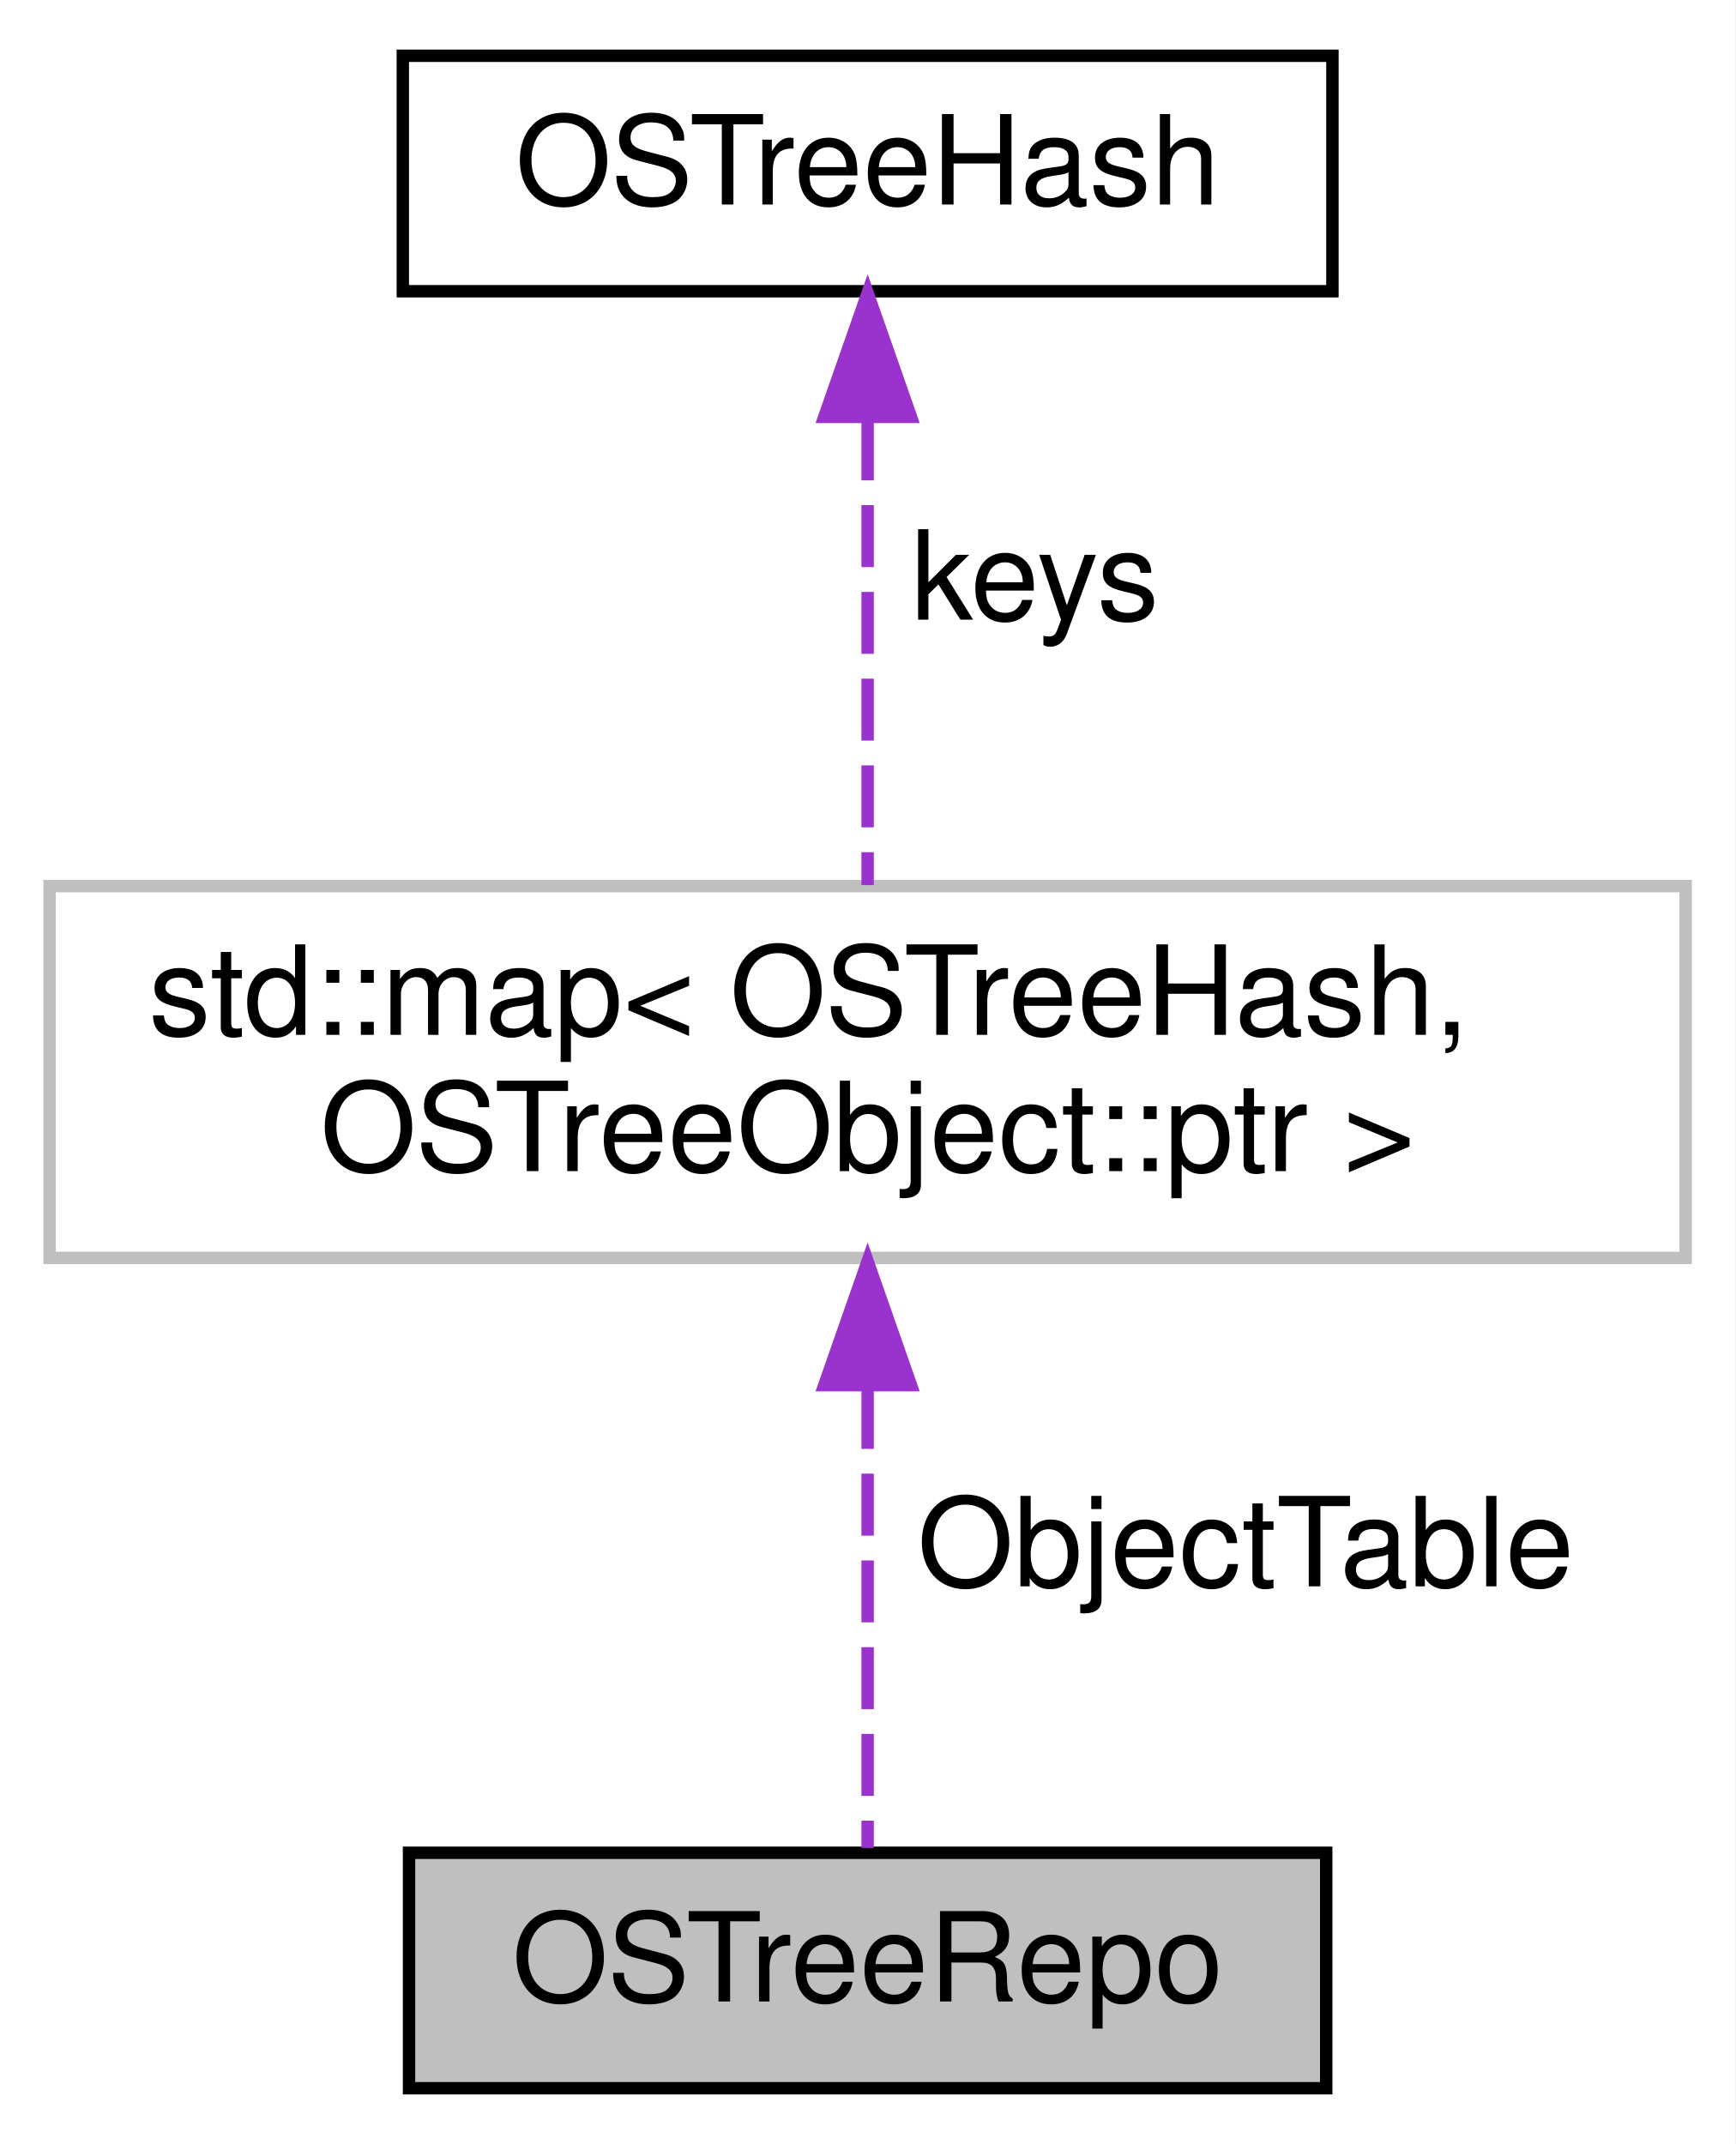
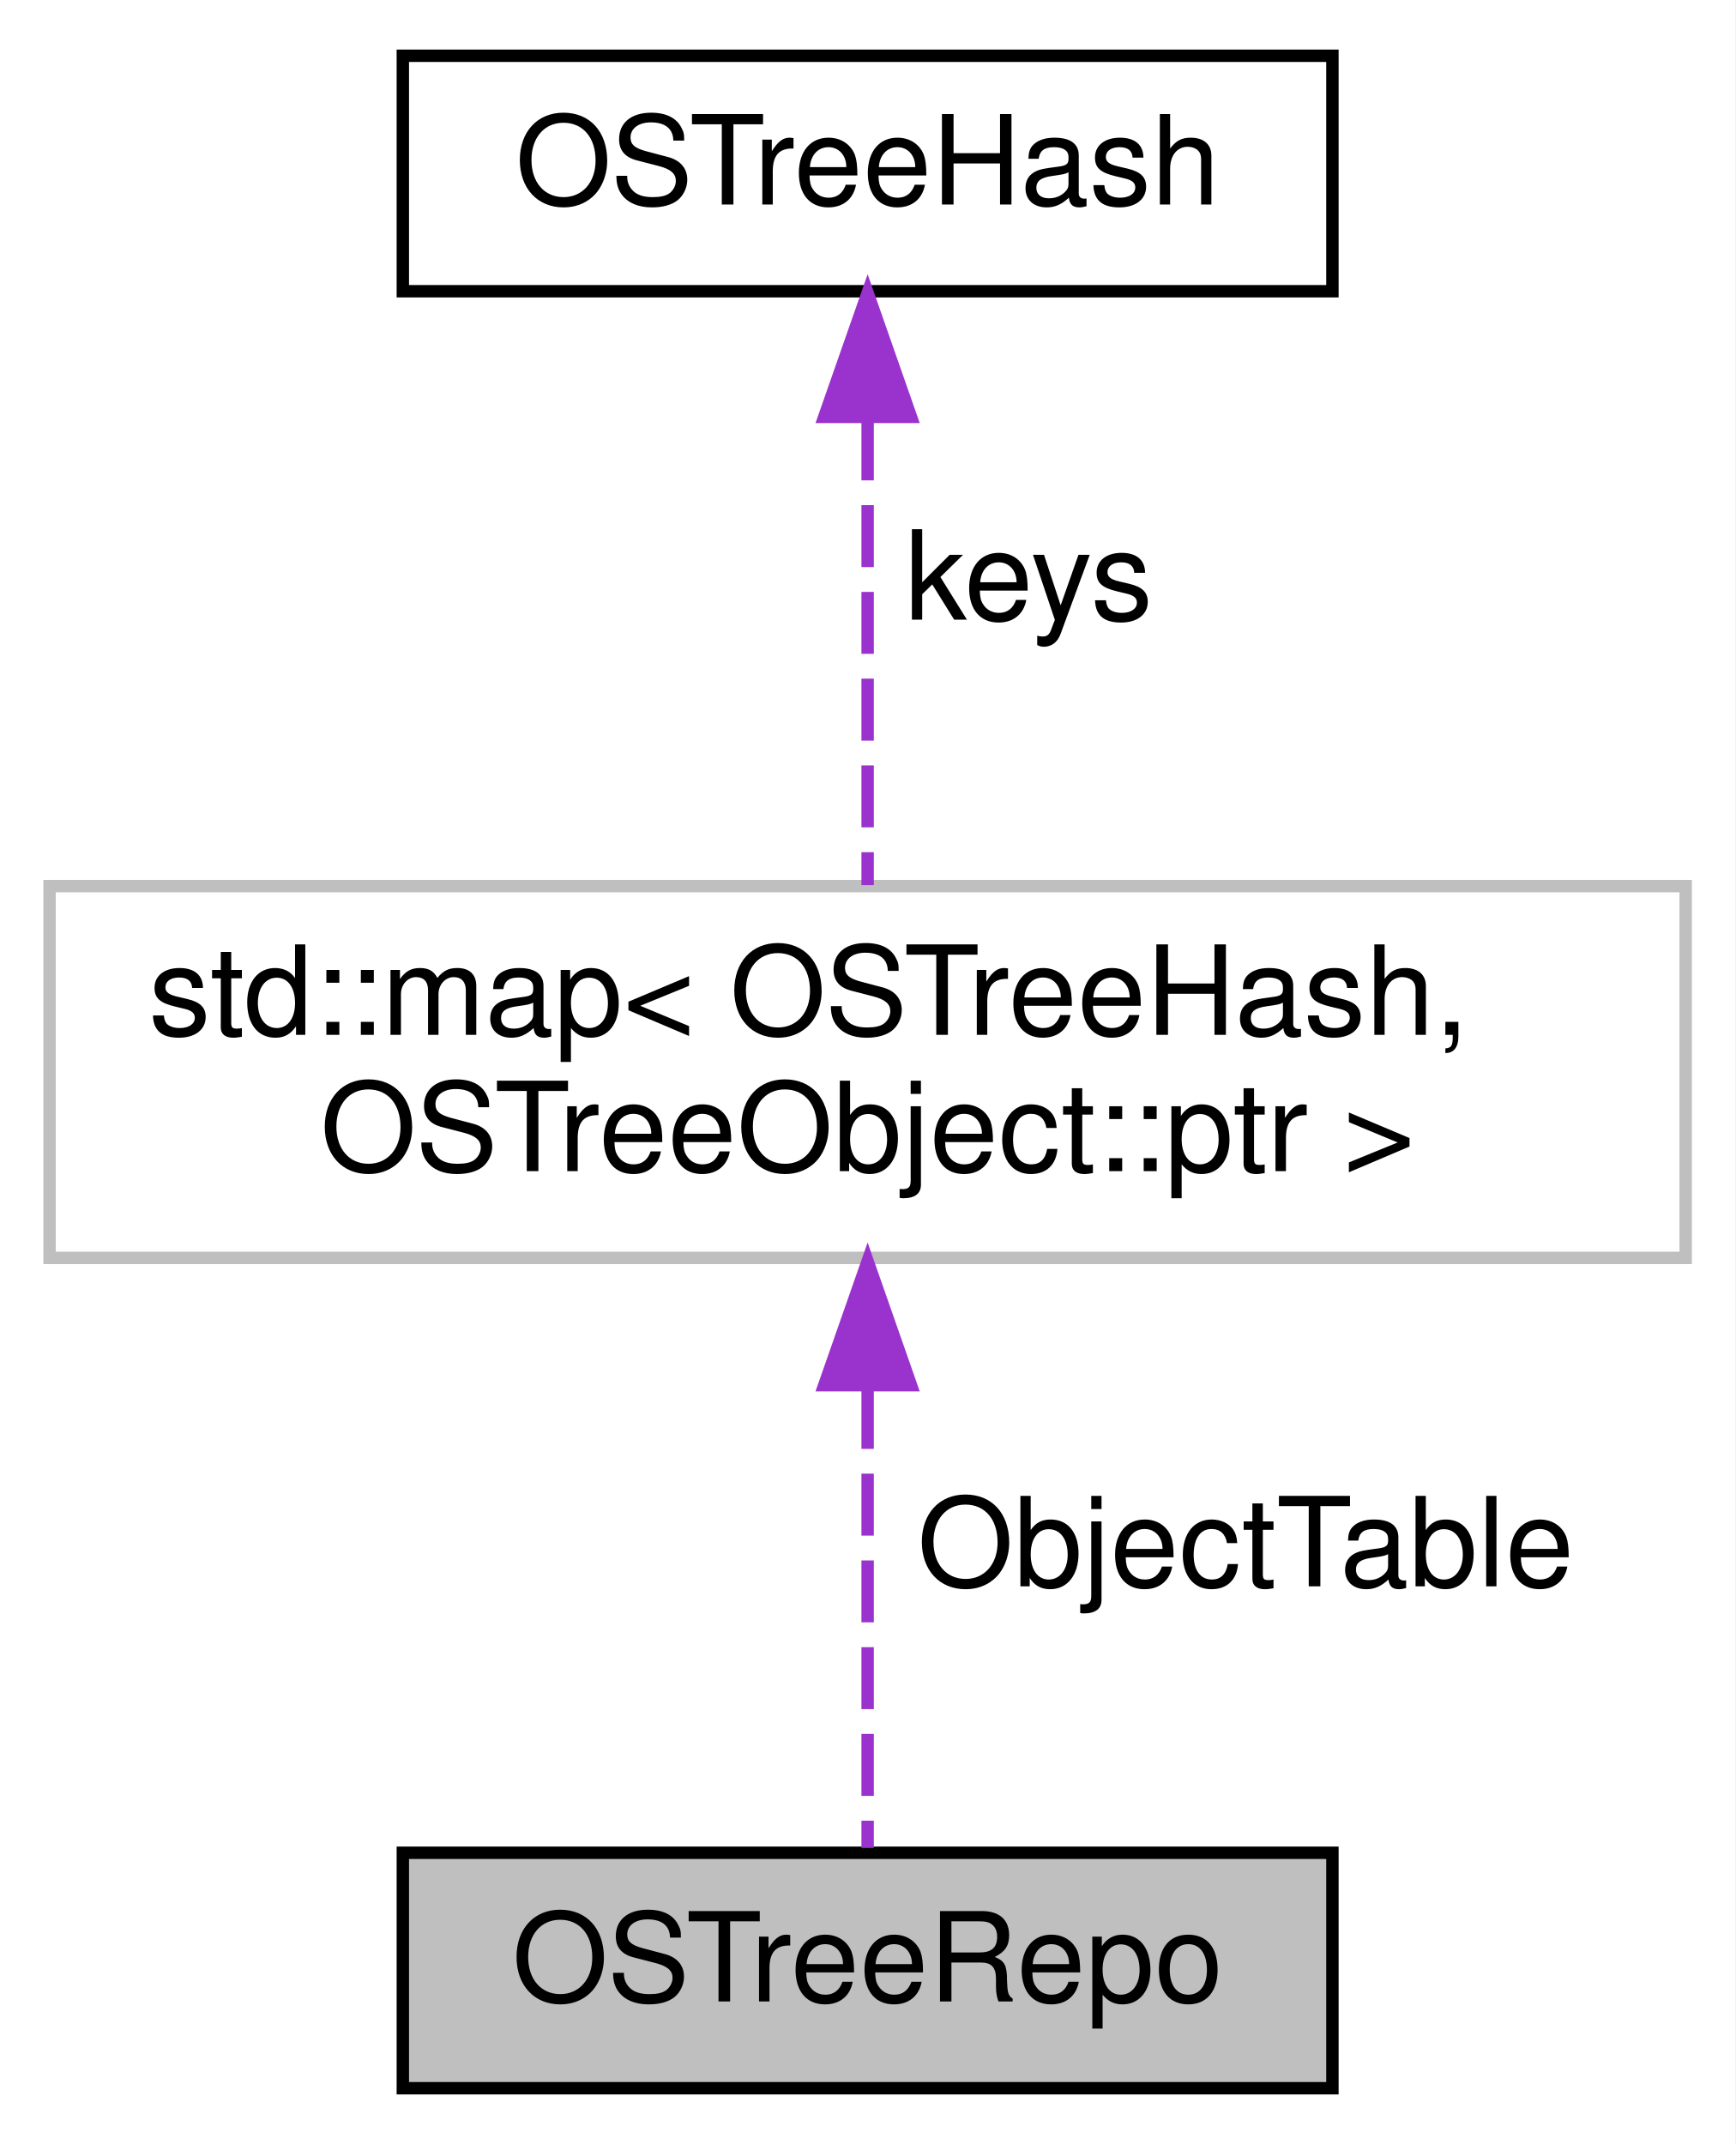
<svg xmlns="http://www.w3.org/2000/svg" xmlns:xlink="http://www.w3.org/1999/xlink" width="140pt" height="173pt" viewBox="0.00 0.00 140.00 173.00">
  <g id="graph0" class="graph" transform="scale(1 1) rotate(0) translate(4 169)">
    <polygon fill="white" stroke="transparent" points="-4,4 -4,-169 136,-169 136,4 -4,4" />
    <g id="node1" class="node">
      <g id="a_node1">
        <a xlink:title="A source repository to read OSTree objects from.">
-           <polygon fill="#bfbfbf" stroke="black" points="29,-0.5 29,-19.5 103,-19.5 103,-0.5 29,-0.5" />
+           <polygon fill="#bfbfbf" stroke="black" points="28.5,-0.5 28.5,-19.5 103.5,-19.5 103.5,-0.5 28.5,-0.5" />
          <text text-anchor="middle" x="66" y="-7.5" font-family="Helvetica,sans-Serif" font-size="10.00">OSTreeRepo</text>
        </a>
      </g>
    </g>
    <g id="node2" class="node">
      <g id="a_node2">
        <a xlink:title=" ">
          <polygon fill="white" stroke="#bfbfbf" points="0,-67.5 0,-97.5 132,-97.5 132,-67.5 0,-67.5" />
          <text text-anchor="start" x="8" y="-85.5" font-family="Helvetica,sans-Serif" font-size="10.00">std::map&lt; OSTreeHash,</text>
          <text text-anchor="middle" x="66" y="-74.5" font-family="Helvetica,sans-Serif" font-size="10.00"> OSTreeObject::ptr &gt;</text>
        </a>
      </g>
    </g>
    <g id="edge1" class="edge">
      <path fill="none" stroke="#9a32cd" stroke-dasharray="5,2" d="M66,-57.09C66,-44.21 66,-29.2 66,-19.89" />
      <polygon fill="#9a32cd" stroke="#9a32cd" points="62.5,-57.23 66,-67.23 69.5,-57.23 62.5,-57.23" />
      <text text-anchor="middle" x="96.5" y="-41" font-family="Helvetica,sans-Serif" font-size="10.00"> ObjectTable</text>
    </g>
    <g id="node3" class="node">
      <g id="a_node3">
        <a xlink:href="class_o_s_tree_hash.html" target="_top" xlink:title=" ">
          <polygon fill="white" stroke="black" points="28.5,-145.5 28.5,-164.5 103.5,-164.5 103.5,-145.5 28.5,-145.5" />
          <text text-anchor="middle" x="66" y="-152.5" font-family="Helvetica,sans-Serif" font-size="10.00">OSTreeHash</text>
        </a>
      </g>
    </g>
    <g id="edge2" class="edge">
      <path fill="none" stroke="#9a32cd" stroke-dasharray="5,2" d="M66,-135.24C66,-123.41 66,-108.38 66,-97.58" />
      <polygon fill="#9a32cd" stroke="#9a32cd" points="62.5,-135.36 66,-145.36 69.5,-135.36 62.5,-135.36" />
-       <text text-anchor="middle" x="79.5" y="-119" font-family="Helvetica,sans-Serif" font-size="10.00"> keys</text>
+       <text text-anchor="middle" x="79" y="-119" font-family="Helvetica,sans-Serif" font-size="10.00"> keys</text>
    </g>
  </g>
</svg>
